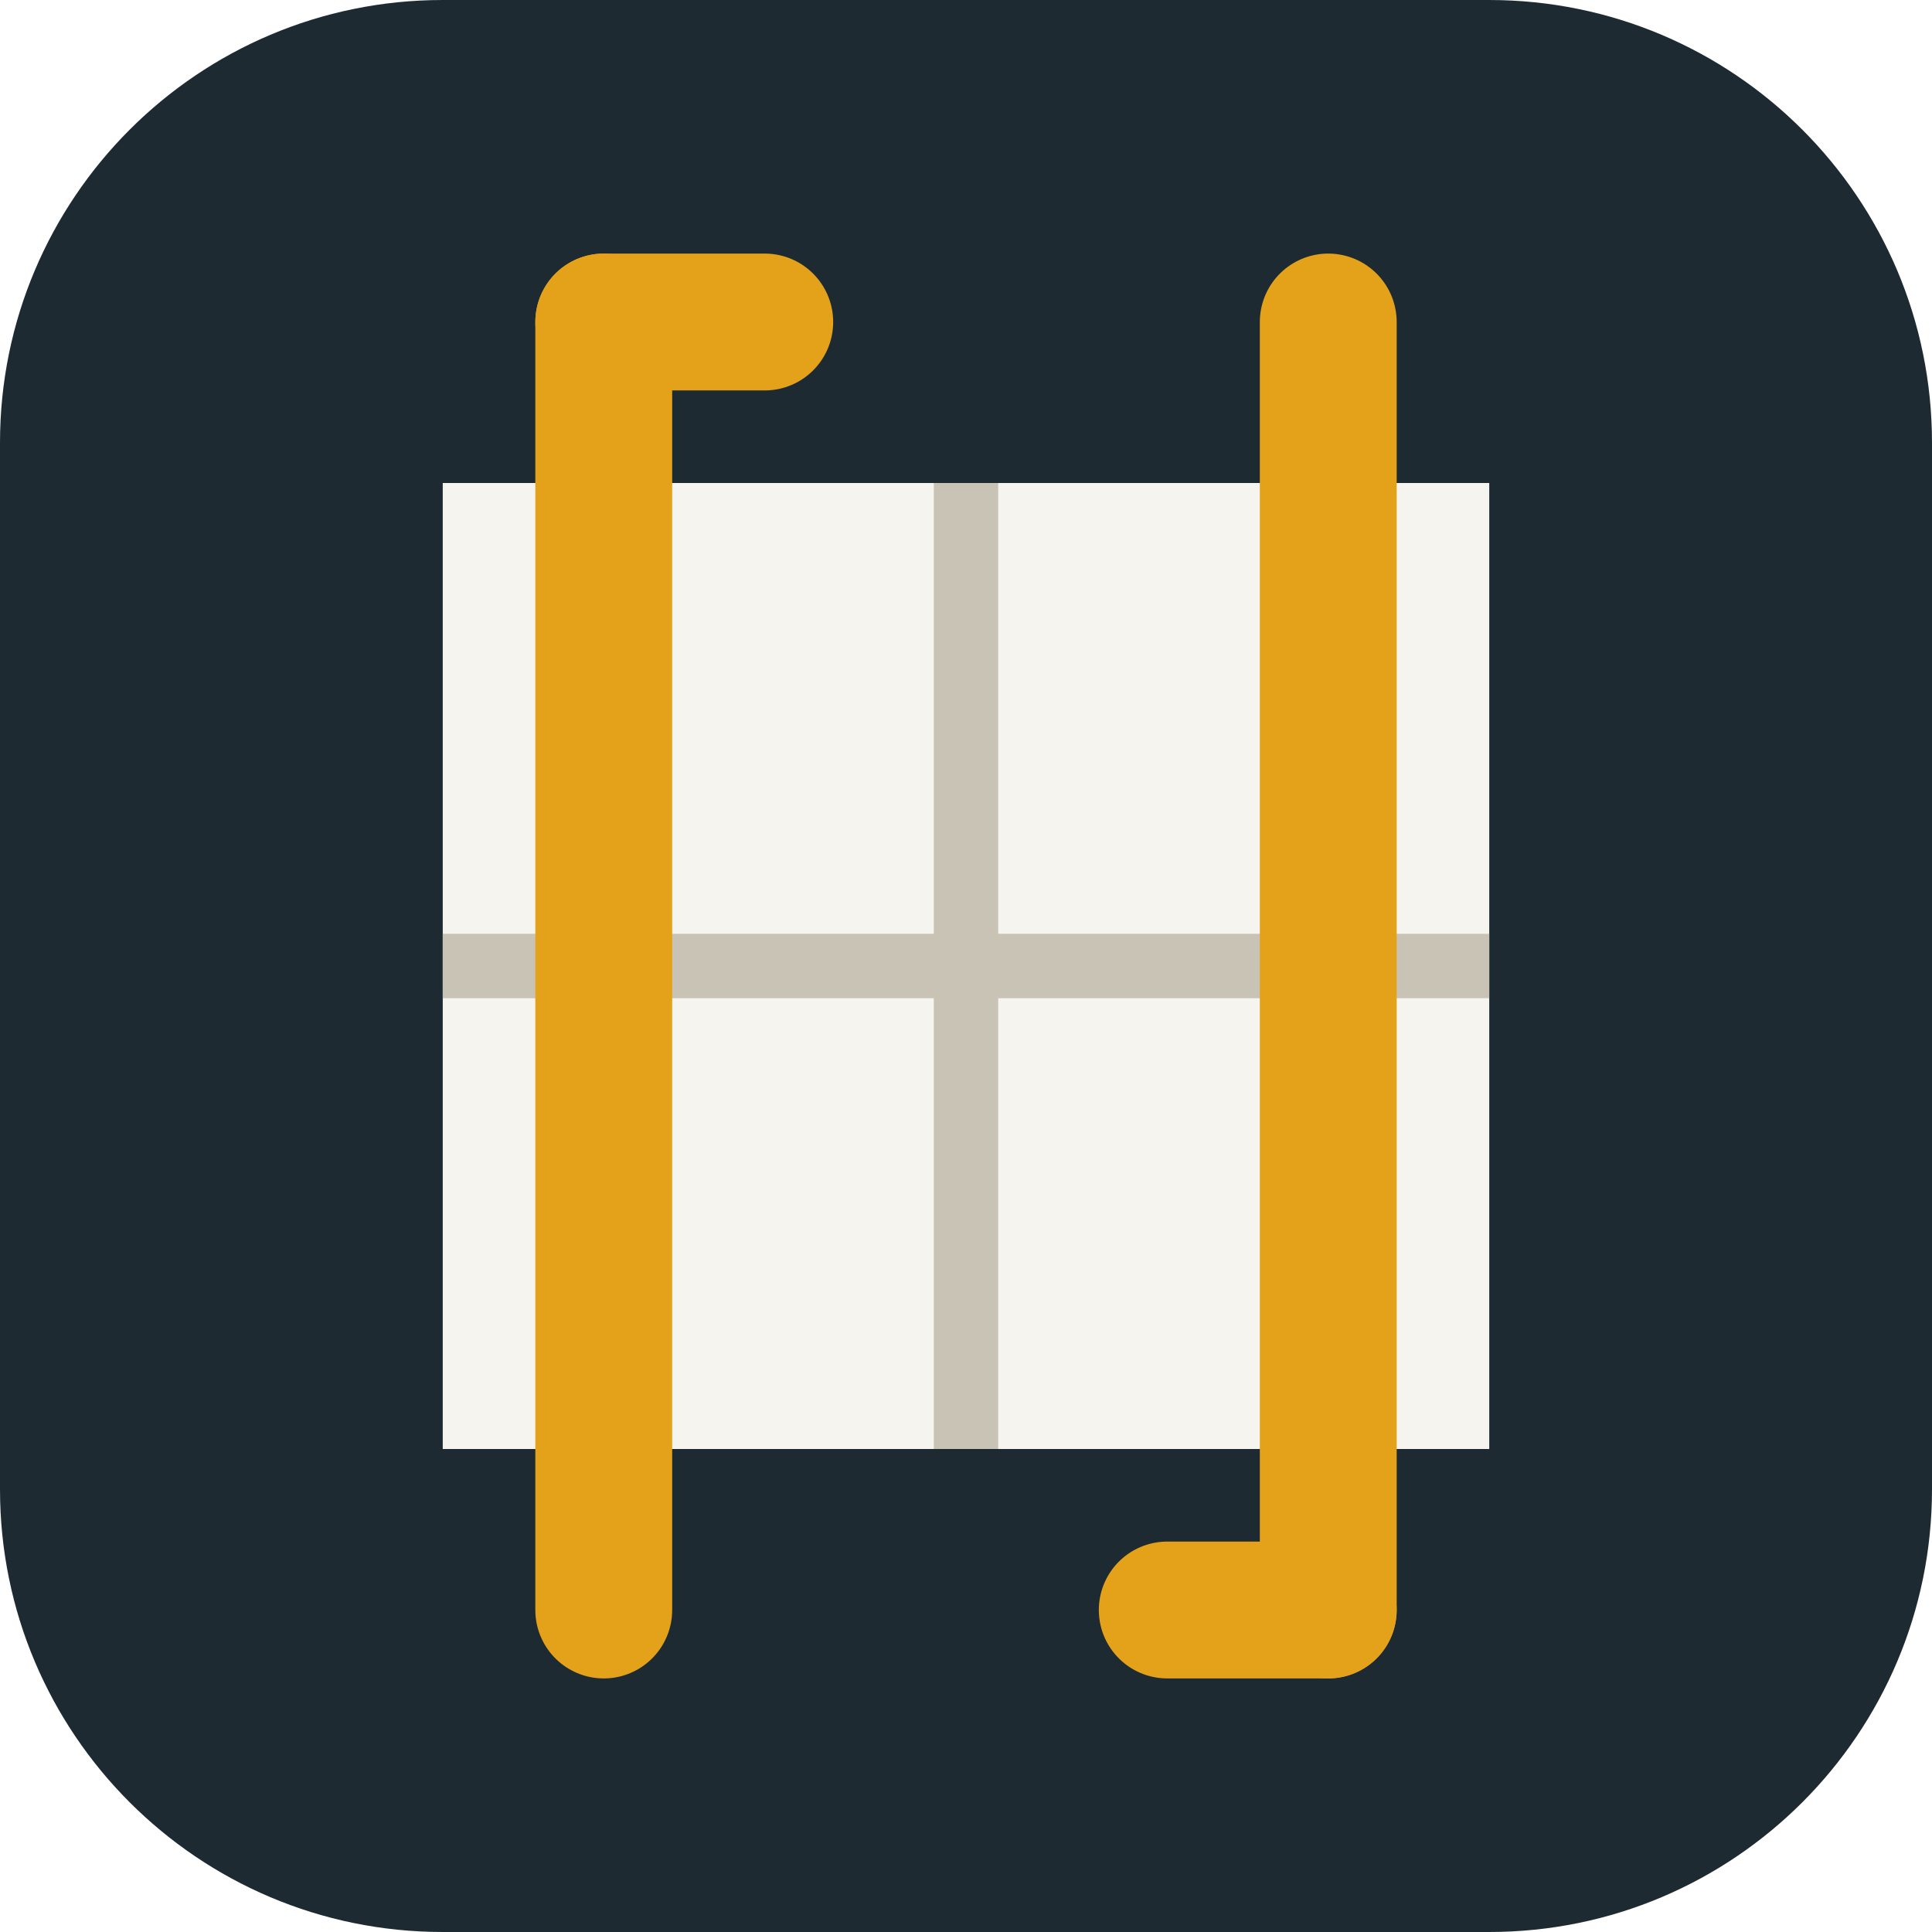
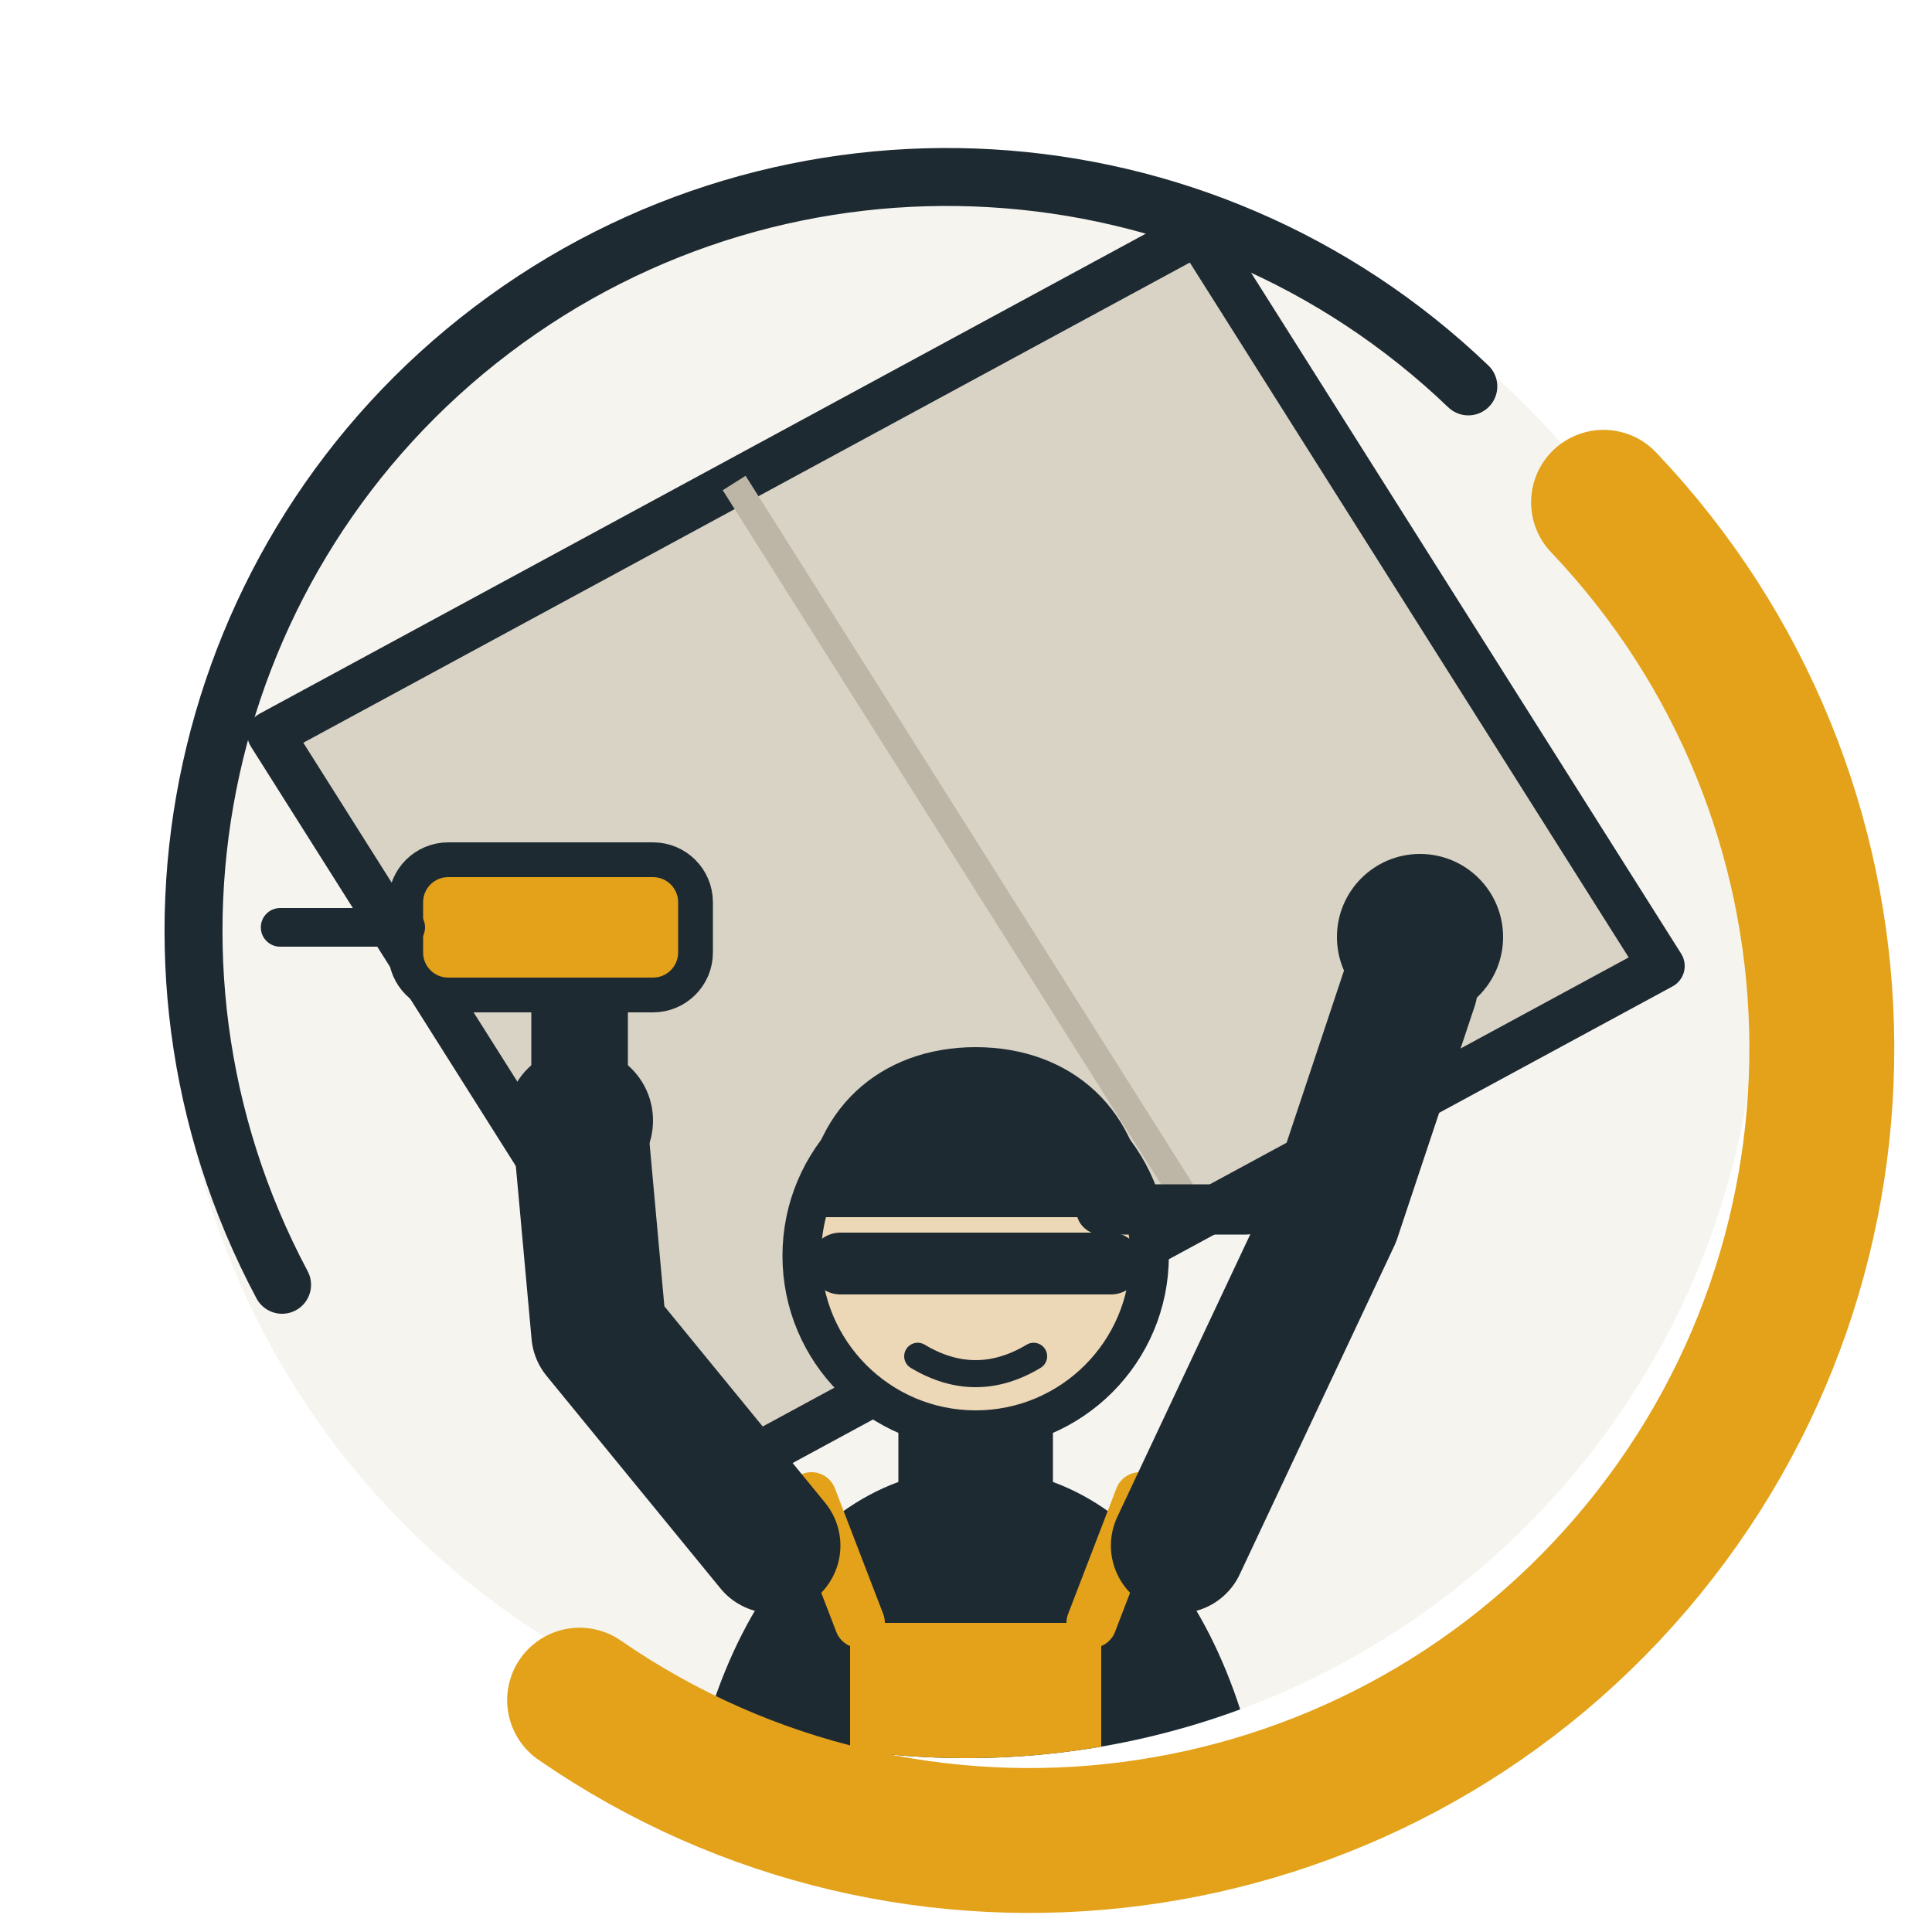
- <svg xmlns="http://www.w3.org/2000/svg" viewBox="0 0 48 48" width="44" height="44">
-   <rect width="48" height="48" rx="11" fill="#1e2a32" />
-   <path d="M11 12h26v24H11z" fill="#f6f4ef" />
-   <path d="M11 12h26v24H11z" fill="none" stroke="#1e2a32" stroke-width="0" />
-   <path d="M24 12v24M11 24h26" stroke="#c9c3b5" stroke-width="1.6" />
-   <path d="M15 8v32M33 8v32" stroke="#e3a21a" stroke-width="3.4" stroke-linecap="round" />
-   <path d="M15 8h4M33 40h-4" stroke="#e3a21a" stroke-width="3.4" stroke-linecap="round" />
+ <svg xmlns="http://www.w3.org/2000/svg" viewBox="0 0 100 100" width="44" height="44">
+   <defs>
+     <clipPath id="gl-c">
+       <circle cx="50" cy="50" r="41" />
+     </clipPath>
+   </defs>
+   <circle cx="50" cy="50" r="41" fill="#f6f4ef" />
+   <g clip-path="url(#gl-c)">
+     <path d="M14 38 62 12 86 50 38 76Z" fill="#d9d3c6" stroke="#1e2a32" stroke-width="2.4" stroke-linejoin="round" />
+     <path d="M38 25 62 63" stroke="#bdb5a5" stroke-width="1.4" />
+     <path d="M35 101c0-15 6.5-25 15.5-25S66 86 66 101z" fill="#1e2a32" />
+     <path d="M44 101V84h13v17z" fill="#e3a21a" />
+     <path d="M44.5 84 42 77.5M56.5 84l2.5-6.5" stroke="#e3a21a" stroke-width="2.6" stroke-linecap="round" />
+     <path d="M61 80 69 63 73 51" fill="none" stroke="#1e2a32" stroke-width="7" stroke-linecap="round" stroke-linejoin="round" />
+     <circle cx="73.5" cy="48.5" r="4.3" fill="#1e2a32" />
+     <path d="M40 80 31 69 30 58" fill="none" stroke="#1e2a32" stroke-width="7" stroke-linecap="round" stroke-linejoin="round" />
+     <path d="M27.5 51h5v8h-5z" fill="#1e2a32" />
+     <rect x="21" y="44.5" width="15" height="7" rx="2.2" fill="#e3a21a" stroke="#1e2a32" stroke-width="1.8" />
+     <path d="M21 48h-6.5" stroke="#1e2a32" stroke-width="2" stroke-linecap="round" />
+     <circle cx="30" cy="58" r="3.8" fill="#1e2a32" />
+     <path d="M46.5 74h8v4h-8z" fill="#1e2a32" />
+     <circle cx="50.5" cy="65" r="9" fill="#ecd7b6" stroke="#1e2a32" stroke-width="2" />
+     <path d="M41.6 63c.2-5.6 4-8.8 8.9-8.8s8.7 3.2 8.9 8.8z" fill="#1e2a32" />
+     <path d="M57 62.6h7.5" stroke="#1e2a32" stroke-width="2.6" stroke-linecap="round" />
+     <path d="M43.5 65.4h14" stroke="#1e2a32" stroke-width="3.2" stroke-linecap="round" />
+     <path d="M47.5 70.2q3 1.8 6 0" fill="none" stroke="#1e2a32" stroke-width="1.4" stroke-linecap="round" />
+   </g>
+   <path d="M14.6 66.5A39 39 0 0 1 76 20" fill="none" stroke="#1e2a32" stroke-width="3" stroke-linecap="round" />
+   <path d="M83 26A41 41 0 0 1 30 88" fill="none" stroke="#e3a21a" stroke-width="7.5" stroke-linecap="round" />
</svg>
